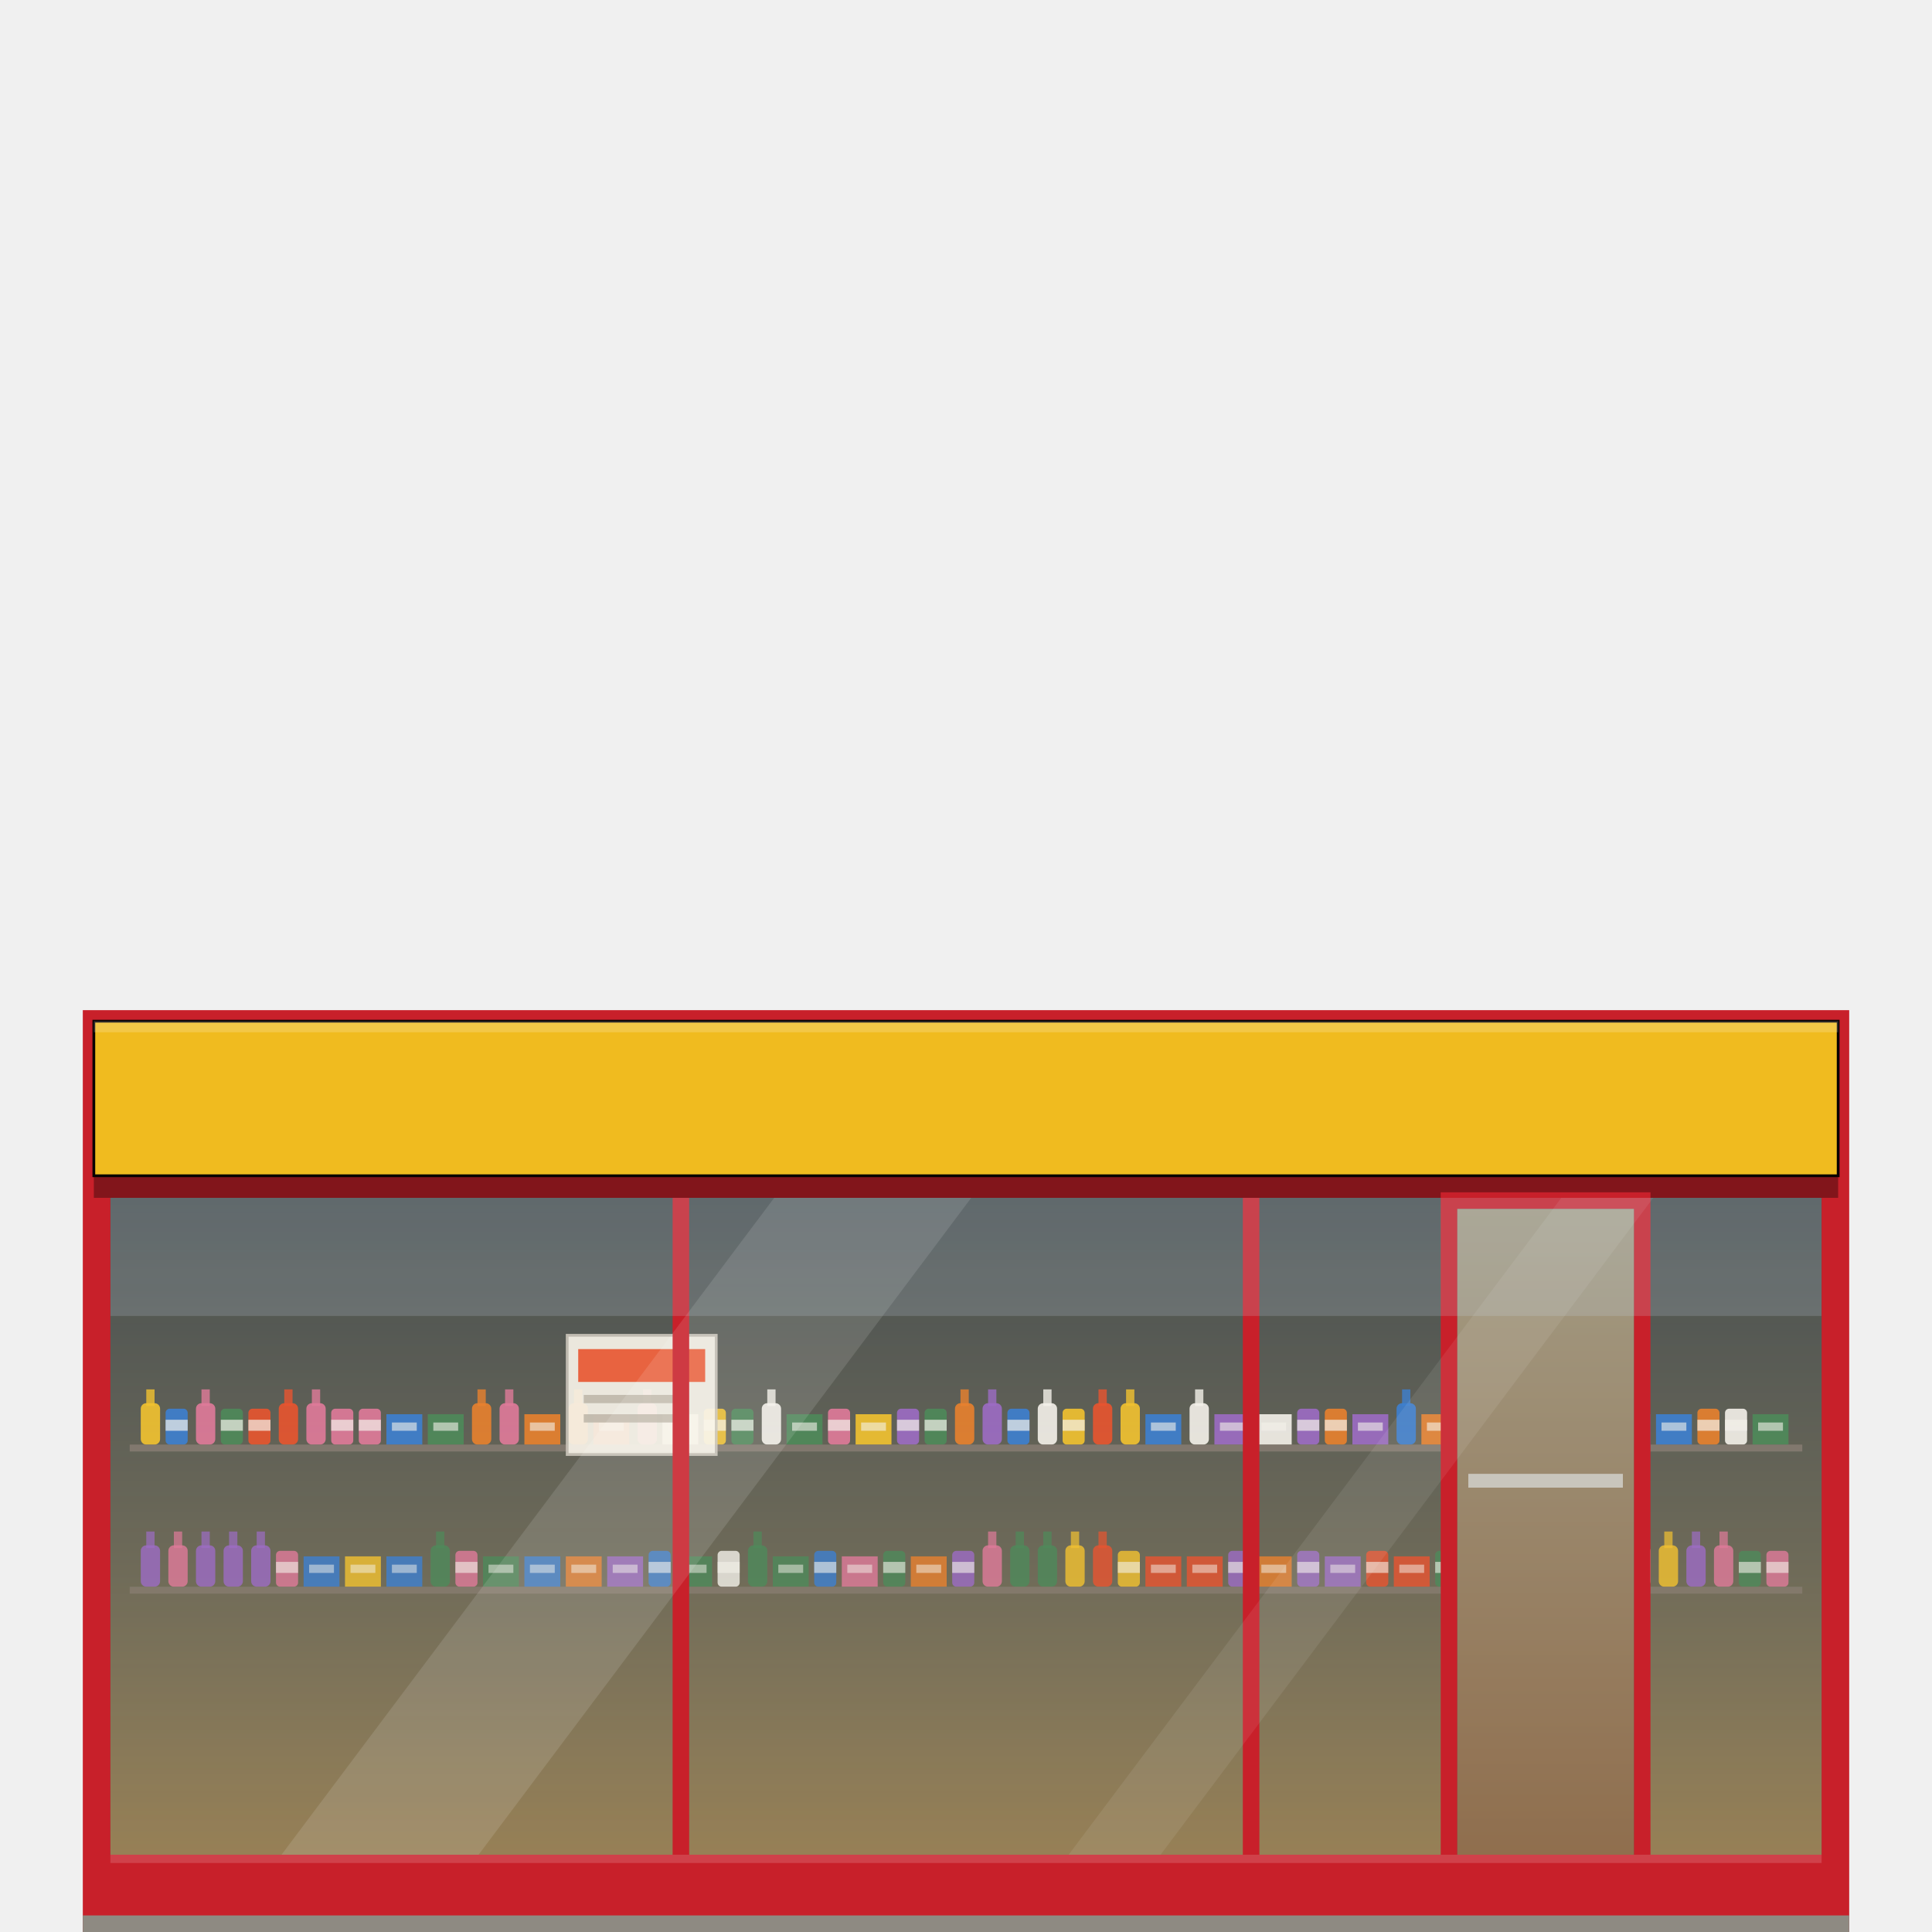
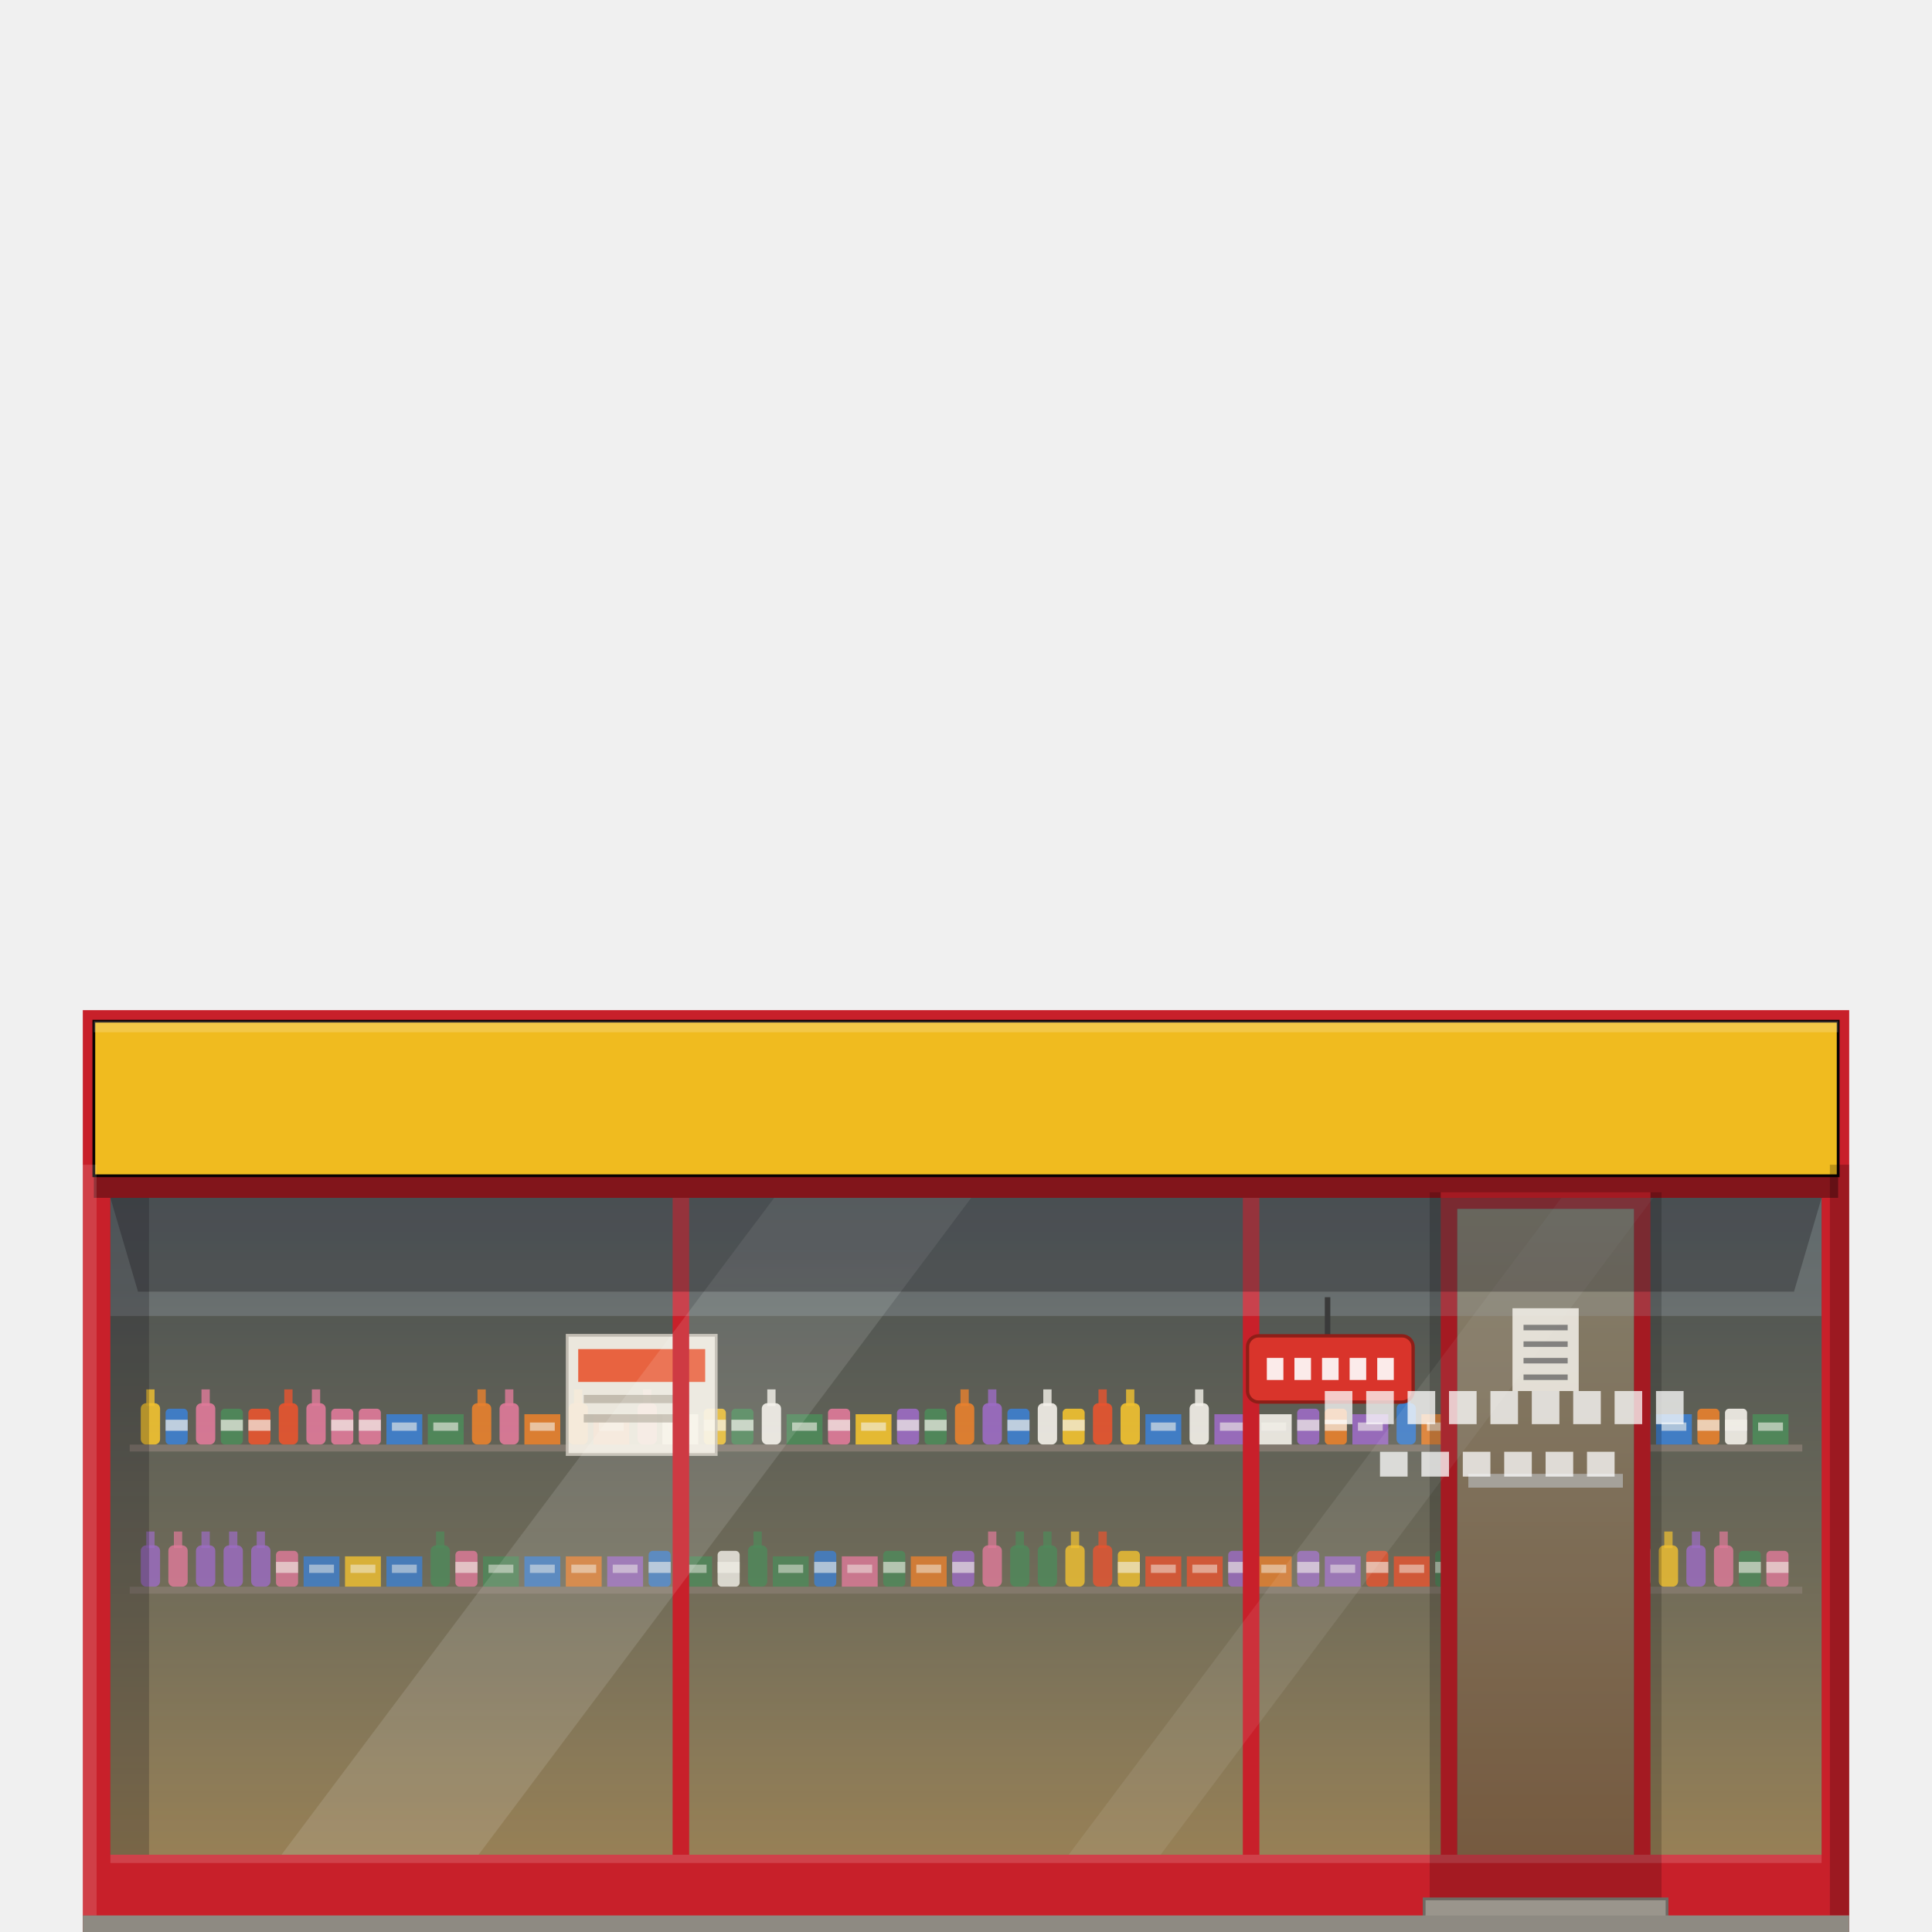
<svg xmlns="http://www.w3.org/2000/svg" width="700.0" height="700.0" viewBox="0 0 700.0 700.0">
  <defs>
    <linearGradient id="glass" x1="0" y1="0" x2="0" y2="1">
      <stop offset="0" stop-color="#C4E0EC" />
      <stop offset="1" stop-color="#557A90" />
    </linearGradient>
    <linearGradient id="shade" x1="0" y1="0" x2="0" y2="1">
      <stop offset="0" stop-color="#FFFFFF" stop-opacity="0.1" />
      <stop offset="1" stop-color="#000000" stop-opacity="0.16" />
    </linearGradient>
    <radialGradient id="glow">
      <stop offset="0" stop-color="#FFE9A8" stop-opacity="0.75" />
      <stop offset="1" stop-color="#FFE9A8" stop-opacity="0" />
    </radialGradient>
    <linearGradient id="warm" x1="0" y1="0" x2="0" y2="1">
      <stop offset="0" stop-color="#FFE7B5" />
      <stop offset="1" stop-color="#D98E4A" />
    </linearGradient>
    <linearGradient id="drop" x1="0" y1="0" x2="0" y2="1">
      <stop offset="0" stop-color="#2A1408" stop-opacity="0.3" />
      <stop offset="1" stop-color="#2A1408" stop-opacity="0" />
    </linearGradient>
    <linearGradient id="sun" x1="0" y1="0" x2="1" y2="0">
      <stop offset="0" stop-color="#FFE6B8" stop-opacity="0.14" />
      <stop offset="0.5" stop-color="#FFE6B8" stop-opacity="0" />
      <stop offset="1" stop-color="#1A0C14" stop-opacity="0.12" />
    </linearGradient>
    <radialGradient id="pumpkin_glow">
      <stop offset="0" stop-color="#FFB347" stop-opacity="0.6" />
      <stop offset="1" stop-color="#FFB347" stop-opacity="0" />
    </radialGradient>
  </defs>
  <rect x="30.0" y="366.0" width="640.0" height="334.0" fill="#C8202A" />
  <rect x="34.0" y="370.0" width="632.0" height="56.0" fill="#F2C21E" stroke="#000000" stroke-width="1.0" opacity="0.95" />
  <rect x="34.0" y="370.0" width="632.0" height="4.0" fill="#FFFFFF" opacity="0.18" />
  <rect x="34.0" y="426.0" width="632.0" height="8.0" fill="#000000" opacity="0.35" />
  <rect x="40.0" y="434.0" width="620.0" height="238.0" fill="#2F3A41" />
  <defs>
    <linearGradient id="shoplit528" x1="0" y1="0" x2="0" y2="1">
      <stop offset="0" stop-color="#FFE7B4" stop-opacity="0.12" />
      <stop offset="0.55" stop-color="#FFD98E" stop-opacity="0.3" />
      <stop offset="1" stop-color="#FFC66A" stop-opacity="0.5" />
    </linearGradient>
  </defs>
  <rect x="40.0" y="434.0" width="620.0" height="238.0" fill="url(#shoplit528)" />
  <rect x="51.0" y="508.4" width="7.0" height="15.0" fill="#F2C230" opacity="0.9" rx="2" />
  <rect x="53.0" y="503.4" width="3.0" height="6.0" fill="#F2C230" opacity="0.8" />
  <rect x="60.0" y="510.4" width="8.0" height="13.0" fill="#3D7FD0" opacity="0.9" rx="1.5" />
  <rect x="60.0" y="514.4" width="8.0" height="4.0" fill="#F4F1EA" opacity="0.7" />
  <rect x="71.0" y="508.4" width="7.0" height="15.0" fill="#E07A9A" opacity="0.9" rx="2" />
  <rect x="73.0" y="503.4" width="3.0" height="6.0" fill="#E07A9A" opacity="0.8" />
  <rect x="80.0" y="510.4" width="8.0" height="13.0" fill="#4E8A5A" opacity="0.9" rx="1.5" />
  <rect x="80.0" y="514.4" width="8.0" height="4.0" fill="#F4F1EA" opacity="0.7" />
  <rect x="90.0" y="510.4" width="8.0" height="13.0" fill="#E8542F" opacity="0.9" rx="1.5" />
  <rect x="90.0" y="514.4" width="8.0" height="4.0" fill="#F4F1EA" opacity="0.7" />
  <rect x="101.0" y="508.4" width="7.0" height="15.0" fill="#E8542F" opacity="0.9" rx="2" />
  <rect x="103.0" y="503.4" width="3.0" height="6.0" fill="#E8542F" opacity="0.8" />
  <rect x="111.0" y="508.4" width="7.0" height="15.0" fill="#E07A9A" opacity="0.9" rx="2" />
  <rect x="113.0" y="503.4" width="3.0" height="6.0" fill="#E07A9A" opacity="0.8" />
  <rect x="120.0" y="510.4" width="8.0" height="13.0" fill="#E07A9A" opacity="0.9" rx="1.5" />
  <rect x="120.0" y="514.4" width="8.0" height="4.0" fill="#F4F1EA" opacity="0.7" />
  <rect x="130.0" y="510.4" width="8.0" height="13.0" fill="#E07A9A" opacity="0.9" rx="1.5" />
  <rect x="130.0" y="514.4" width="8.0" height="4.0" fill="#F4F1EA" opacity="0.7" />
  <rect x="140.0" y="512.4" width="13.0" height="11.0" fill="#3D7FD0" opacity="0.9" />
  <rect x="142.0" y="515.4" width="9.0" height="3.0" fill="#F4F1EA" opacity="0.6" />
  <rect x="155.0" y="512.4" width="13.0" height="11.0" fill="#4E8A5A" opacity="0.9" />
  <rect x="157.0" y="515.4" width="9.0" height="3.0" fill="#F4F1EA" opacity="0.6" />
  <rect x="171.0" y="508.4" width="7.0" height="15.0" fill="#E8812E" opacity="0.9" rx="2" />
  <rect x="173.0" y="503.4" width="3.0" height="6.0" fill="#E8812E" opacity="0.8" />
  <rect x="181.0" y="508.4" width="7.0" height="15.0" fill="#E07A9A" opacity="0.9" rx="2" />
  <rect x="183.0" y="503.4" width="3.0" height="6.0" fill="#E07A9A" opacity="0.8" />
  <rect x="190.0" y="512.4" width="13.0" height="11.0" fill="#E8812E" opacity="0.9" />
  <rect x="192.0" y="515.4" width="9.0" height="3.0" fill="#F4F1EA" opacity="0.6" />
  <rect x="206.0" y="508.4" width="7.0" height="15.0" fill="#E8812E" opacity="0.9" rx="2" />
  <rect x="208.0" y="503.4" width="3.0" height="6.0" fill="#E8812E" opacity="0.8" />
  <rect x="215.0" y="512.4" width="13.0" height="11.0" fill="#E8542F" opacity="0.9" />
  <rect x="217.0" y="515.4" width="9.0" height="3.0" fill="#F4F1EA" opacity="0.6" />
  <rect x="231.0" y="508.4" width="7.0" height="15.0" fill="#E07A9A" opacity="0.9" rx="2" />
  <rect x="233.0" y="503.4" width="3.0" height="6.0" fill="#E07A9A" opacity="0.8" />
  <rect x="240.0" y="512.4" width="13.0" height="11.0" fill="#F4F1EA" opacity="0.9" />
  <rect x="242.0" y="515.4" width="9.0" height="3.0" fill="#F4F1EA" opacity="0.6" />
  <rect x="255.0" y="510.4" width="8.0" height="13.0" fill="#F2C230" opacity="0.9" rx="1.5" />
  <rect x="255.0" y="514.4" width="8.0" height="4.0" fill="#F4F1EA" opacity="0.7" />
  <rect x="265.0" y="510.4" width="8.0" height="13.0" fill="#4E8A5A" opacity="0.9" rx="1.5" />
  <rect x="265.0" y="514.4" width="8.0" height="4.0" fill="#F4F1EA" opacity="0.7" />
  <rect x="276.0" y="508.4" width="7.0" height="15.0" fill="#F4F1EA" opacity="0.9" rx="2" />
  <rect x="278.0" y="503.4" width="3.0" height="6.0" fill="#F4F1EA" opacity="0.8" />
  <rect x="285.0" y="512.4" width="13.0" height="11.0" fill="#4E8A5A" opacity="0.9" />
  <rect x="287.0" y="515.4" width="9.0" height="3.0" fill="#F4F1EA" opacity="0.6" />
  <rect x="300.0" y="510.4" width="8.0" height="13.0" fill="#E07A9A" opacity="0.9" rx="1.5" />
  <rect x="300.0" y="514.4" width="8.0" height="4.0" fill="#F4F1EA" opacity="0.7" />
  <rect x="310.0" y="512.4" width="13.0" height="11.0" fill="#F2C230" opacity="0.9" />
  <rect x="312.0" y="515.4" width="9.0" height="3.0" fill="#F4F1EA" opacity="0.6" />
  <rect x="325.0" y="510.4" width="8.0" height="13.0" fill="#9C6CC4" opacity="0.9" rx="1.5" />
  <rect x="325.0" y="514.4" width="8.0" height="4.0" fill="#F4F1EA" opacity="0.7" />
  <rect x="335.0" y="510.4" width="8.0" height="13.0" fill="#4E8A5A" opacity="0.9" rx="1.5" />
  <rect x="335.0" y="514.4" width="8.0" height="4.0" fill="#F4F1EA" opacity="0.7" />
  <rect x="346.0" y="508.4" width="7.0" height="15.0" fill="#E8812E" opacity="0.9" rx="2" />
  <rect x="348.0" y="503.4" width="3.0" height="6.0" fill="#E8812E" opacity="0.8" />
  <rect x="356.0" y="508.4" width="7.0" height="15.0" fill="#9C6CC4" opacity="0.9" rx="2" />
  <rect x="358.0" y="503.4" width="3.0" height="6.0" fill="#9C6CC4" opacity="0.8" />
  <rect x="365.0" y="510.4" width="8.0" height="13.0" fill="#3D7FD0" opacity="0.9" rx="1.5" />
  <rect x="365.0" y="514.4" width="8.0" height="4.0" fill="#F4F1EA" opacity="0.7" />
  <rect x="376.0" y="508.4" width="7.0" height="15.0" fill="#F4F1EA" opacity="0.9" rx="2" />
  <rect x="378.0" y="503.4" width="3.0" height="6.0" fill="#F4F1EA" opacity="0.8" />
  <rect x="385.0" y="510.4" width="8.0" height="13.0" fill="#F2C230" opacity="0.9" rx="1.5" />
  <rect x="385.0" y="514.4" width="8.0" height="4.0" fill="#F4F1EA" opacity="0.7" />
  <rect x="396.0" y="508.4" width="7.0" height="15.0" fill="#E8542F" opacity="0.9" rx="2" />
  <rect x="398.0" y="503.4" width="3.0" height="6.0" fill="#E8542F" opacity="0.8" />
  <rect x="406.0" y="508.4" width="7.0" height="15.0" fill="#F2C230" opacity="0.9" rx="2" />
  <rect x="408.0" y="503.4" width="3.0" height="6.0" fill="#F2C230" opacity="0.8" />
  <rect x="415.0" y="512.4" width="13.0" height="11.0" fill="#3D7FD0" opacity="0.9" />
  <rect x="417.0" y="515.4" width="9.0" height="3.0" fill="#F4F1EA" opacity="0.6" />
  <rect x="431.0" y="508.4" width="7.0" height="15.0" fill="#F4F1EA" opacity="0.9" rx="2" />
  <rect x="433.0" y="503.4" width="3.0" height="6.0" fill="#F4F1EA" opacity="0.8" />
  <rect x="440.0" y="512.4" width="13.0" height="11.0" fill="#9C6CC4" opacity="0.9" />
  <rect x="442.0" y="515.4" width="9.0" height="3.0" fill="#F4F1EA" opacity="0.6" />
  <rect x="455.0" y="512.4" width="13.0" height="11.0" fill="#F4F1EA" opacity="0.9" />
  <rect x="457.0" y="515.4" width="9.0" height="3.0" fill="#F4F1EA" opacity="0.6" />
  <rect x="470.0" y="510.4" width="8.0" height="13.0" fill="#9C6CC4" opacity="0.9" rx="1.5" />
  <rect x="470.0" y="514.4" width="8.0" height="4.0" fill="#F4F1EA" opacity="0.7" />
  <rect x="480.0" y="510.4" width="8.0" height="13.0" fill="#E8812E" opacity="0.9" rx="1.5" />
  <rect x="480.0" y="514.4" width="8.0" height="4.0" fill="#F4F1EA" opacity="0.7" />
  <rect x="490.0" y="512.4" width="13.0" height="11.0" fill="#9C6CC4" opacity="0.9" />
  <rect x="492.0" y="515.4" width="9.0" height="3.0" fill="#F4F1EA" opacity="0.6" />
  <rect x="506.0" y="508.4" width="7.0" height="15.0" fill="#3D7FD0" opacity="0.9" rx="2" />
  <rect x="508.0" y="503.4" width="3.0" height="6.0" fill="#3D7FD0" opacity="0.8" />
  <rect x="515.0" y="512.4" width="13.0" height="11.0" fill="#E8812E" opacity="0.9" />
  <rect x="517.0" y="515.4" width="9.0" height="3.0" fill="#F4F1EA" opacity="0.6" />
  <rect x="531.0" y="508.4" width="7.0" height="15.0" fill="#F4F1EA" opacity="0.9" rx="2" />
  <rect x="533.0" y="503.4" width="3.0" height="6.0" fill="#F4F1EA" opacity="0.8" />
  <rect x="540.0" y="512.4" width="13.0" height="11.0" fill="#3D7FD0" opacity="0.9" />
  <rect x="542.0" y="515.4" width="9.0" height="3.0" fill="#F4F1EA" opacity="0.6" />
  <rect x="555.0" y="512.4" width="13.0" height="11.0" fill="#F2C230" opacity="0.9" />
  <rect x="557.0" y="515.4" width="9.0" height="3.0" fill="#F4F1EA" opacity="0.6" />
  <rect x="570.0" y="512.4" width="13.0" height="11.0" fill="#3D7FD0" opacity="0.9" />
  <rect x="572.0" y="515.4" width="9.0" height="3.0" fill="#F4F1EA" opacity="0.6" />
  <rect x="585.0" y="512.4" width="13.0" height="11.0" fill="#3D7FD0" opacity="0.9" />
  <rect x="587.0" y="515.4" width="9.0" height="3.0" fill="#F4F1EA" opacity="0.6" />
  <rect x="600.0" y="512.4" width="13.0" height="11.0" fill="#3D7FD0" opacity="0.9" />
  <rect x="602.0" y="515.4" width="9.0" height="3.0" fill="#F4F1EA" opacity="0.6" />
  <rect x="615.0" y="510.4" width="8.0" height="13.0" fill="#E8812E" opacity="0.9" rx="1.5" />
  <rect x="615.0" y="514.4" width="8.0" height="4.0" fill="#F4F1EA" opacity="0.7" />
  <rect x="625.0" y="510.4" width="8.0" height="13.0" fill="#F4F1EA" opacity="0.9" rx="1.5" />
  <rect x="625.0" y="514.4" width="8.0" height="4.0" fill="#F4F1EA" opacity="0.7" />
  <rect x="635.0" y="512.4" width="13.0" height="11.0" fill="#4E8A5A" opacity="0.9" />
  <rect x="637.0" y="515.4" width="9.0" height="3.0" fill="#F4F1EA" opacity="0.6" />
  <rect x="47.0" y="523.4" width="606.0" height="2.5" fill="#8E8278" opacity="0.7" />
  <rect x="51.0" y="559.9" width="7.0" height="15.0" fill="#9C6CC4" opacity="0.8" rx="2" />
  <rect x="53.0" y="554.9" width="3.0" height="6.0" fill="#9C6CC4" opacity="0.7" />
  <rect x="61.0" y="559.9" width="7.0" height="15.0" fill="#E07A9A" opacity="0.8" rx="2" />
  <rect x="63.0" y="554.9" width="3.0" height="6.0" fill="#E07A9A" opacity="0.7" />
  <rect x="71.0" y="559.9" width="7.0" height="15.0" fill="#9C6CC4" opacity="0.8" rx="2" />
  <rect x="73.0" y="554.9" width="3.0" height="6.0" fill="#9C6CC4" opacity="0.7" />
  <rect x="81.0" y="559.9" width="7.0" height="15.0" fill="#9C6CC4" opacity="0.8" rx="2" />
  <rect x="83.0" y="554.9" width="3.0" height="6.0" fill="#9C6CC4" opacity="0.7" />
  <rect x="91.0" y="559.9" width="7.0" height="15.0" fill="#9C6CC4" opacity="0.8" rx="2" />
  <rect x="93.0" y="554.9" width="3.0" height="6.0" fill="#9C6CC4" opacity="0.7" />
  <rect x="100.0" y="561.9" width="8.0" height="13.0" fill="#E07A9A" opacity="0.8" rx="1.5" />
  <rect x="100.0" y="565.9" width="8.0" height="4.0" fill="#F4F1EA" opacity="0.6" />
  <rect x="110.0" y="563.9" width="13.0" height="11.0" fill="#3D7FD0" opacity="0.8" />
  <rect x="112.0" y="566.9" width="9.0" height="3.0" fill="#F4F1EA" opacity="0.5" />
  <rect x="125.0" y="563.9" width="13.0" height="11.0" fill="#F2C230" opacity="0.8" />
  <rect x="127.0" y="566.9" width="9.0" height="3.0" fill="#F4F1EA" opacity="0.5" />
  <rect x="140.0" y="563.9" width="13.0" height="11.0" fill="#3D7FD0" opacity="0.8" />
  <rect x="142.0" y="566.9" width="9.0" height="3.0" fill="#F4F1EA" opacity="0.5" />
  <rect x="156.0" y="559.9" width="7.0" height="15.0" fill="#4E8A5A" opacity="0.8" rx="2" />
  <rect x="158.0" y="554.9" width="3.0" height="6.0" fill="#4E8A5A" opacity="0.7" />
  <rect x="165.0" y="561.9" width="8.0" height="13.0" fill="#E07A9A" opacity="0.8" rx="1.5" />
  <rect x="165.0" y="565.9" width="8.0" height="4.0" fill="#F4F1EA" opacity="0.6" />
  <rect x="175.0" y="563.9" width="13.0" height="11.0" fill="#4E8A5A" opacity="0.8" />
  <rect x="177.0" y="566.9" width="9.0" height="3.0" fill="#F4F1EA" opacity="0.5" />
  <rect x="190.0" y="563.9" width="13.0" height="11.0" fill="#3D7FD0" opacity="0.8" />
  <rect x="192.0" y="566.9" width="9.0" height="3.0" fill="#F4F1EA" opacity="0.5" />
  <rect x="205.0" y="563.9" width="13.0" height="11.0" fill="#E8812E" opacity="0.8" />
  <rect x="207.0" y="566.9" width="9.0" height="3.0" fill="#F4F1EA" opacity="0.5" />
  <rect x="220.0" y="563.9" width="13.0" height="11.0" fill="#9C6CC4" opacity="0.8" />
  <rect x="222.0" y="566.9" width="9.0" height="3.0" fill="#F4F1EA" opacity="0.5" />
  <rect x="235.0" y="561.9" width="8.0" height="13.0" fill="#3D7FD0" opacity="0.8" rx="1.5" />
  <rect x="235.0" y="565.9" width="8.0" height="4.0" fill="#F4F1EA" opacity="0.6" />
  <rect x="245.0" y="563.9" width="13.0" height="11.0" fill="#4E8A5A" opacity="0.8" />
  <rect x="247.0" y="566.9" width="9.0" height="3.0" fill="#F4F1EA" opacity="0.5" />
  <rect x="260.0" y="561.9" width="8.0" height="13.0" fill="#F4F1EA" opacity="0.8" rx="1.5" />
  <rect x="260.0" y="565.9" width="8.0" height="4.0" fill="#F4F1EA" opacity="0.6" />
  <rect x="271.0" y="559.9" width="7.0" height="15.0" fill="#4E8A5A" opacity="0.8" rx="2" />
  <rect x="273.0" y="554.9" width="3.0" height="6.0" fill="#4E8A5A" opacity="0.7" />
  <rect x="280.0" y="563.9" width="13.0" height="11.0" fill="#4E8A5A" opacity="0.8" />
  <rect x="282.0" y="566.9" width="9.0" height="3.0" fill="#F4F1EA" opacity="0.5" />
  <rect x="295.0" y="561.9" width="8.0" height="13.0" fill="#3D7FD0" opacity="0.8" rx="1.5" />
  <rect x="295.0" y="565.9" width="8.0" height="4.0" fill="#F4F1EA" opacity="0.6" />
  <rect x="305.0" y="563.9" width="13.0" height="11.0" fill="#E07A9A" opacity="0.8" />
  <rect x="307.0" y="566.9" width="9.0" height="3.0" fill="#F4F1EA" opacity="0.5" />
  <rect x="320.0" y="561.9" width="8.0" height="13.0" fill="#4E8A5A" opacity="0.8" rx="1.5" />
  <rect x="320.0" y="565.9" width="8.0" height="4.0" fill="#F4F1EA" opacity="0.6" />
  <rect x="330.0" y="563.9" width="13.0" height="11.0" fill="#E8812E" opacity="0.8" />
  <rect x="332.0" y="566.9" width="9.0" height="3.0" fill="#F4F1EA" opacity="0.5" />
  <rect x="345.0" y="561.9" width="8.0" height="13.0" fill="#9C6CC4" opacity="0.8" rx="1.5" />
  <rect x="345.0" y="565.9" width="8.0" height="4.0" fill="#F4F1EA" opacity="0.6" />
  <rect x="356.0" y="559.9" width="7.0" height="15.0" fill="#E07A9A" opacity="0.8" rx="2" />
  <rect x="358.0" y="554.9" width="3.0" height="6.0" fill="#E07A9A" opacity="0.7" />
  <rect x="366.0" y="559.9" width="7.0" height="15.0" fill="#4E8A5A" opacity="0.8" rx="2" />
  <rect x="368.0" y="554.9" width="3.0" height="6.0" fill="#4E8A5A" opacity="0.7" />
  <rect x="376.0" y="559.9" width="7.0" height="15.0" fill="#4E8A5A" opacity="0.8" rx="2" />
  <rect x="378.0" y="554.9" width="3.0" height="6.0" fill="#4E8A5A" opacity="0.7" />
  <rect x="386.0" y="559.9" width="7.0" height="15.0" fill="#F2C230" opacity="0.8" rx="2" />
  <rect x="388.0" y="554.9" width="3.0" height="6.0" fill="#F2C230" opacity="0.7" />
  <rect x="396.0" y="559.9" width="7.0" height="15.0" fill="#E8542F" opacity="0.8" rx="2" />
  <rect x="398.0" y="554.9" width="3.0" height="6.0" fill="#E8542F" opacity="0.7" />
  <rect x="405.0" y="561.9" width="8.0" height="13.0" fill="#F2C230" opacity="0.8" rx="1.5" />
  <rect x="405.0" y="565.9" width="8.0" height="4.0" fill="#F4F1EA" opacity="0.6" />
  <rect x="415.0" y="563.9" width="13.0" height="11.0" fill="#E8542F" opacity="0.8" />
  <rect x="417.0" y="566.9" width="9.0" height="3.0" fill="#F4F1EA" opacity="0.5" />
  <rect x="430.0" y="563.9" width="13.0" height="11.0" fill="#E8542F" opacity="0.8" />
  <rect x="432.0" y="566.9" width="9.0" height="3.0" fill="#F4F1EA" opacity="0.5" />
  <rect x="445.0" y="561.9" width="8.0" height="13.0" fill="#9C6CC4" opacity="0.8" rx="1.5" />
  <rect x="445.0" y="565.9" width="8.0" height="4.0" fill="#F4F1EA" opacity="0.6" />
  <rect x="455.0" y="563.9" width="13.0" height="11.0" fill="#E8812E" opacity="0.8" />
  <rect x="457.0" y="566.9" width="9.0" height="3.0" fill="#F4F1EA" opacity="0.5" />
  <rect x="470.0" y="561.9" width="8.0" height="13.0" fill="#9C6CC4" opacity="0.8" rx="1.5" />
  <rect x="470.0" y="565.9" width="8.0" height="4.0" fill="#F4F1EA" opacity="0.6" />
  <rect x="480.0" y="563.9" width="13.0" height="11.0" fill="#9C6CC4" opacity="0.8" />
  <rect x="482.0" y="566.9" width="9.0" height="3.0" fill="#F4F1EA" opacity="0.5" />
  <rect x="495.0" y="561.9" width="8.0" height="13.0" fill="#E8542F" opacity="0.8" rx="1.5" />
  <rect x="495.0" y="565.9" width="8.0" height="4.0" fill="#F4F1EA" opacity="0.6" />
  <rect x="505.0" y="563.9" width="13.0" height="11.0" fill="#E8542F" opacity="0.8" />
  <rect x="507.0" y="566.9" width="9.0" height="3.0" fill="#F4F1EA" opacity="0.5" />
  <rect x="520.0" y="561.9" width="8.0" height="13.0" fill="#4E8A5A" opacity="0.8" rx="1.5" />
  <rect x="520.0" y="565.9" width="8.0" height="4.0" fill="#F4F1EA" opacity="0.6" />
  <rect x="531.0" y="559.9" width="7.0" height="15.0" fill="#9C6CC4" opacity="0.8" rx="2" />
  <rect x="533.0" y="554.9" width="3.0" height="6.0" fill="#9C6CC4" opacity="0.7" />
  <rect x="540.0" y="563.9" width="13.0" height="11.0" fill="#9C6CC4" opacity="0.8" />
  <rect x="542.0" y="566.9" width="9.0" height="3.0" fill="#F4F1EA" opacity="0.5" />
  <rect x="555.0" y="561.9" width="8.0" height="13.0" fill="#E07A9A" opacity="0.8" rx="1.5" />
  <rect x="555.0" y="565.9" width="8.0" height="4.0" fill="#F4F1EA" opacity="0.6" />
  <rect x="565.0" y="561.9" width="8.0" height="13.0" fill="#4E8A5A" opacity="0.8" rx="1.5" />
  <rect x="565.0" y="565.9" width="8.0" height="4.0" fill="#F4F1EA" opacity="0.6" />
  <rect x="575.0" y="563.9" width="13.0" height="11.0" fill="#F2C230" opacity="0.8" />
  <rect x="577.0" y="566.9" width="9.0" height="3.0" fill="#F4F1EA" opacity="0.5" />
  <rect x="591.0" y="559.9" width="7.0" height="15.0" fill="#F4F1EA" opacity="0.8" rx="2" />
  <rect x="593.0" y="554.9" width="3.0" height="6.0" fill="#F4F1EA" opacity="0.7" />
  <rect x="601.0" y="559.9" width="7.0" height="15.0" fill="#F2C230" opacity="0.8" rx="2" />
  <rect x="603.0" y="554.9" width="3.0" height="6.0" fill="#F2C230" opacity="0.7" />
  <rect x="611.0" y="559.9" width="7.0" height="15.0" fill="#9C6CC4" opacity="0.8" rx="2" />
  <rect x="613.0" y="554.9" width="3.0" height="6.0" fill="#9C6CC4" opacity="0.7" />
  <rect x="621.0" y="559.9" width="7.0" height="15.0" fill="#E07A9A" opacity="0.8" rx="2" />
  <rect x="623.0" y="554.9" width="3.0" height="6.0" fill="#E07A9A" opacity="0.7" />
  <rect x="630.0" y="561.9" width="8.0" height="13.0" fill="#4E8A5A" opacity="0.8" rx="1.5" />
  <rect x="630.0" y="565.9" width="8.0" height="4.0" fill="#F4F1EA" opacity="0.6" />
  <rect x="640.0" y="561.9" width="8.0" height="13.0" fill="#E07A9A" opacity="0.8" rx="1.5" />
  <rect x="640.0" y="565.9" width="8.0" height="4.0" fill="#F4F1EA" opacity="0.6" />
  <rect x="47.0" y="574.9" width="606.0" height="2.5" fill="#8E8278" opacity="0.6" />
  <rect x="205.5" y="483.8" width="54.0" height="43.2" fill="#F7F3E8" stroke="#C9C3B8" stroke-width="1.0" opacity="0.92" />
  <rect x="209.5" y="488.8" width="46.0" height="11.9" fill="#E8542F" opacity="0.9" />
  <rect x="211.5" y="505.4" width="38.0" height="3.0" fill="#B9B2A4" opacity="0.8" />
  <rect x="211.5" y="512.4" width="38.0" height="3.0" fill="#B9B2A4" opacity="0.8" />
  <rect x="522.0" y="432.0" width="76.0" height="262.0" fill="#C8202A" />
  <rect x="528.0" y="438.0" width="64.0" height="250.0" fill="#33404A" />
  <rect x="528.0" y="438.0" width="64.0" height="250.0" fill="url(#warm)" opacity="0.55" />
  <rect x="532.0" y="534.0" width="56.0" height="5.0" fill="#C9C5BC" />
  <rect x="243.7" y="434.0" width="6.0" height="238.0" fill="#C8202A" />
  <rect x="450.3" y="434.0" width="6.0" height="238.0" fill="#C8202A" />
  <rect x="40.0" y="672.0" width="620.0" height="22.0" fill="#C8202A" />
  <rect x="40.0" y="672.0" width="620.0" height="3.0" fill="#FFFFFF" opacity="0.15" />
  <clipPath id="pane1">
    <rect x="40.0" y="434.0" width="620.0" height="238.0" />
  </clipPath>
  <g clip-path="url(#pane1)">
    <path d="M102.0 672.0 l178.5 -238.0 l71.4 0 l-178.5 238.0 Z" fill="#FFFFFF" opacity="0.12" />
    <path d="M387.2 672.0 l178.5 -238.0 l33.3 0 l-178.5 238.0 Z" fill="#FFFFFF" opacity="0.08" />
    <rect x="40.0" y="434.0" width="620.0" height="42.8" fill="#CFE0EC" opacity="0.18" />
  </g>
+   <path d="M40.0 434.0 L660.0 434.0 L650.0 468.0 L50.0 468.0 Z" fill="#0E0A10" opacity="0.28" />
+   <rect x="40.0" y="434.0" width="14.0" height="238.0" fill="#0E0A10" opacity="0.22" />
+   <rect x="518.0" y="432.0" width="84.0" height="262.0" fill="#000000" opacity="0.18" />
+   <rect x="516.0" y="688.0" width="88.0" height="8.0" fill="#9A958C" stroke="#6E6A64" stroke-width="1.0" />
+   <rect x="30.0" y="422.0" width="5.0" height="272.0" fill="#FFFFFF" opacity="0.14" />
+   <rect x="663.0" y="422.0" width="7.0" height="272.0" fill="#000000" opacity="0.22" />
+   <rect x="480.0" y="470.0" width="2.0" height="14.0" fill="#3A3A3A" />
+   <rect x="452.0" y="484.0" width="60.0" height="24.0" fill="#D9342B" stroke="#8E1E18" stroke-width="1.2" rx="4" />
+   <rect x="459.0" y="492.0" width="6.0" height="8.0" fill="#FFFFFF" opacity="0.9" />
+   <rect x="469.0" y="492.0" width="6.0" height="8.0" fill="#FFFFFF" opacity="0.9" />
+   <rect x="479.0" y="492.0" width="6.0" height="8.0" fill="#FFFFFF" opacity="0.9" />
+   <rect x="489.0" y="492.0" width="6.0" height="8.0" fill="#FFFFFF" opacity="0.9" />
+   <rect x="499.0" y="492.0" width="6.0" height="8.0" fill="#FFFFFF" opacity="0.9" />
+   <rect x="548.0" y="474.0" width="24.0" height="30.0" fill="#F4F1EA" opacity="0.85" />
+   <rect x="552.0" y="480.0" width="16.0" height="2.0" fill="#5A5A5A" opacity="0.7" />
+   <rect x="552.0" y="486.0" width="16.0" height="2.0" fill="#5A5A5A" opacity="0.7" />
+   <rect x="552.0" y="492.0" width="16.0" height="2.0" fill="#5A5A5A" opacity="0.7" />
+   <rect x="552.0" y="498.0" width="16.0" height="2.0" fill="#5A5A5A" opacity="0.7" />
+   <rect x="480.0" y="504.0" width="10.0" height="12.0" fill="#FFFFFF" opacity="0.75" />
+   <rect x="495.0" y="504.0" width="10.0" height="12.0" fill="#FFFFFF" opacity="0.75" />
+   <rect x="510.0" y="504.0" width="10.0" height="12.0" fill="#FFFFFF" opacity="0.75" />
+   <rect x="525.0" y="504.0" width="10.0" height="12.0" fill="#FFFFFF" opacity="0.75" />
+   <rect x="540.0" y="504.0" width="10.0" height="12.0" fill="#FFFFFF" opacity="0.75" />
+   <rect x="555.0" y="504.0" width="10.0" height="12.0" fill="#FFFFFF" opacity="0.75" />
+   <rect x="570.0" y="504.0" width="10.0" height="12.0" fill="#FFFFFF" opacity="0.75" />
+   <rect x="585.0" y="504.0" width="10.0" height="12.0" fill="#FFFFFF" opacity="0.75" />
+   <rect x="600.0" y="504.0" width="10.0" height="12.0" fill="#FFFFFF" opacity="0.75" />
+   <rect x="500.0" y="526.0" width="10.0" height="9.0" fill="#FFFFFF" opacity="0.75" />
+   <rect x="515.0" y="526.0" width="10.0" height="9.0" fill="#FFFFFF" opacity="0.75" />
+   <rect x="530.0" y="526.0" width="10.0" height="9.0" fill="#FFFFFF" opacity="0.75" />
+   <rect x="545.0" y="526.0" width="10.0" height="9.0" fill="#FFFFFF" opacity="0.75" />
+   <rect x="560.0" y="526.0" width="10.0" height="9.0" fill="#FFFFFF" opacity="0.75" />
+   <rect x="575.0" y="526.0" width="10.0" height="9.0" fill="#FFFFFF" opacity="0.75" />
  <rect x="30.0" y="694.0" width="640.0" height="6.0" fill="#8E8A82" />
</svg>
